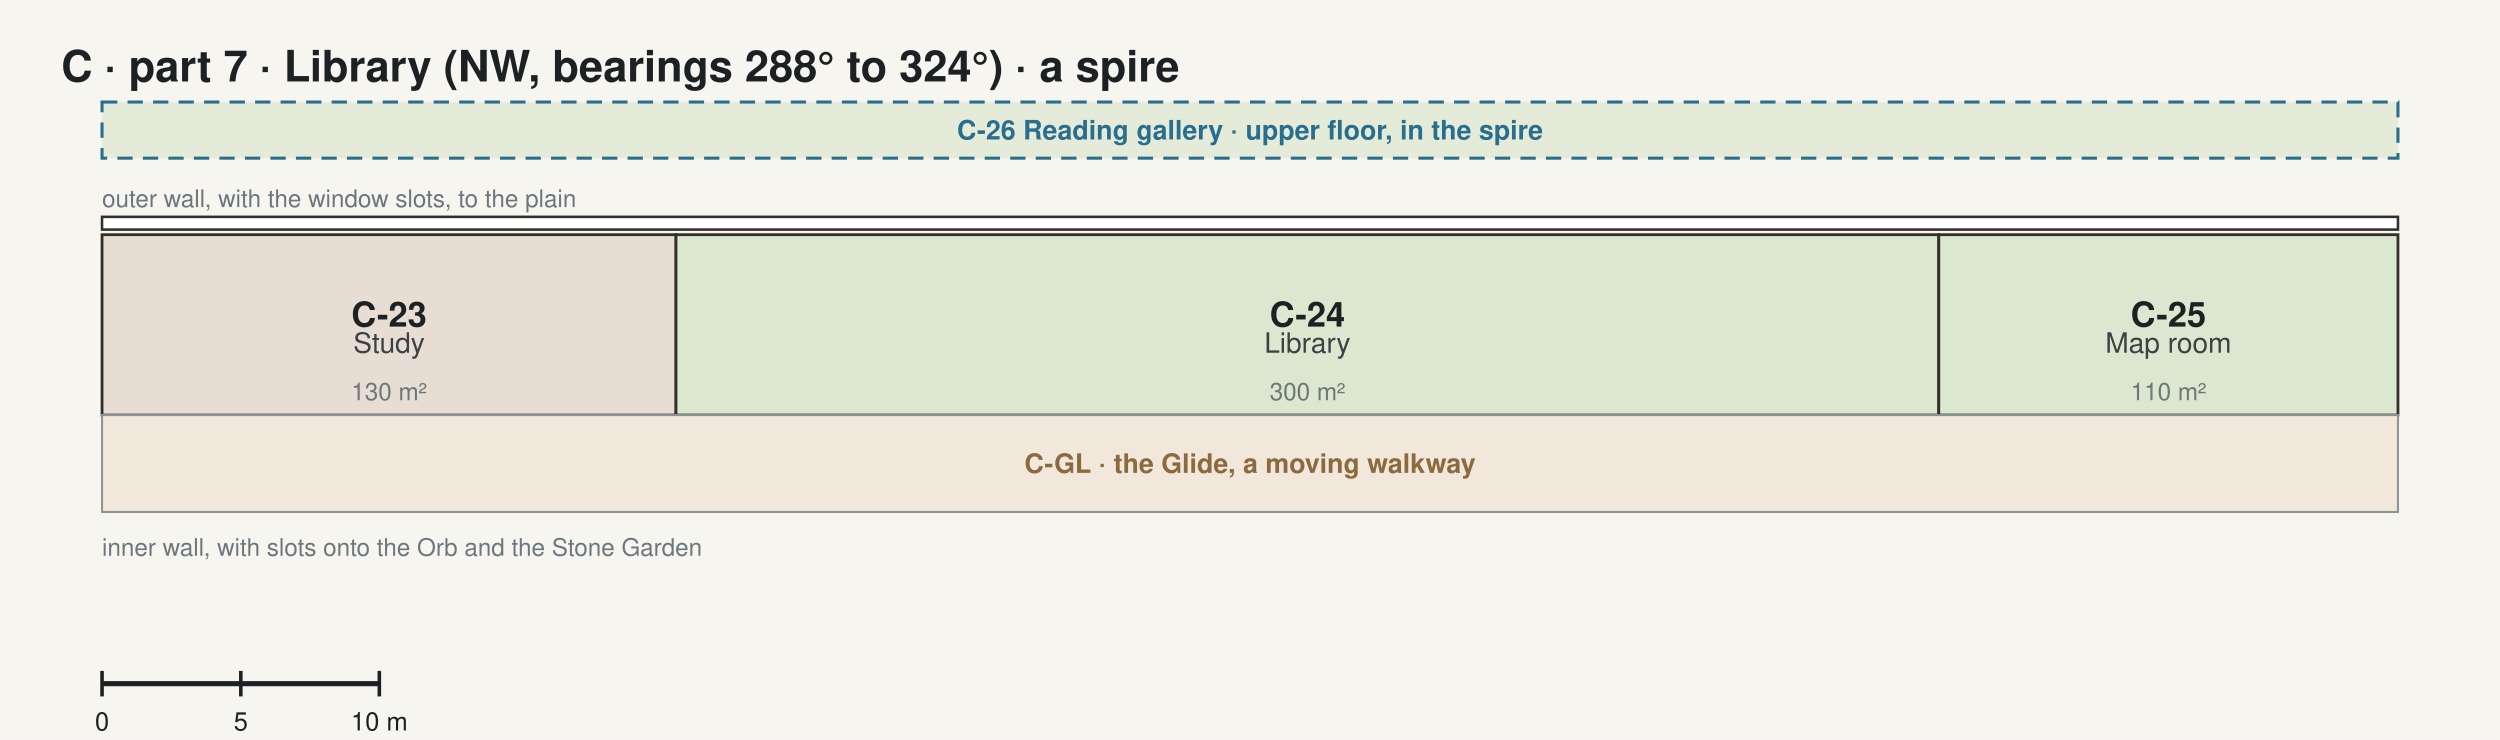
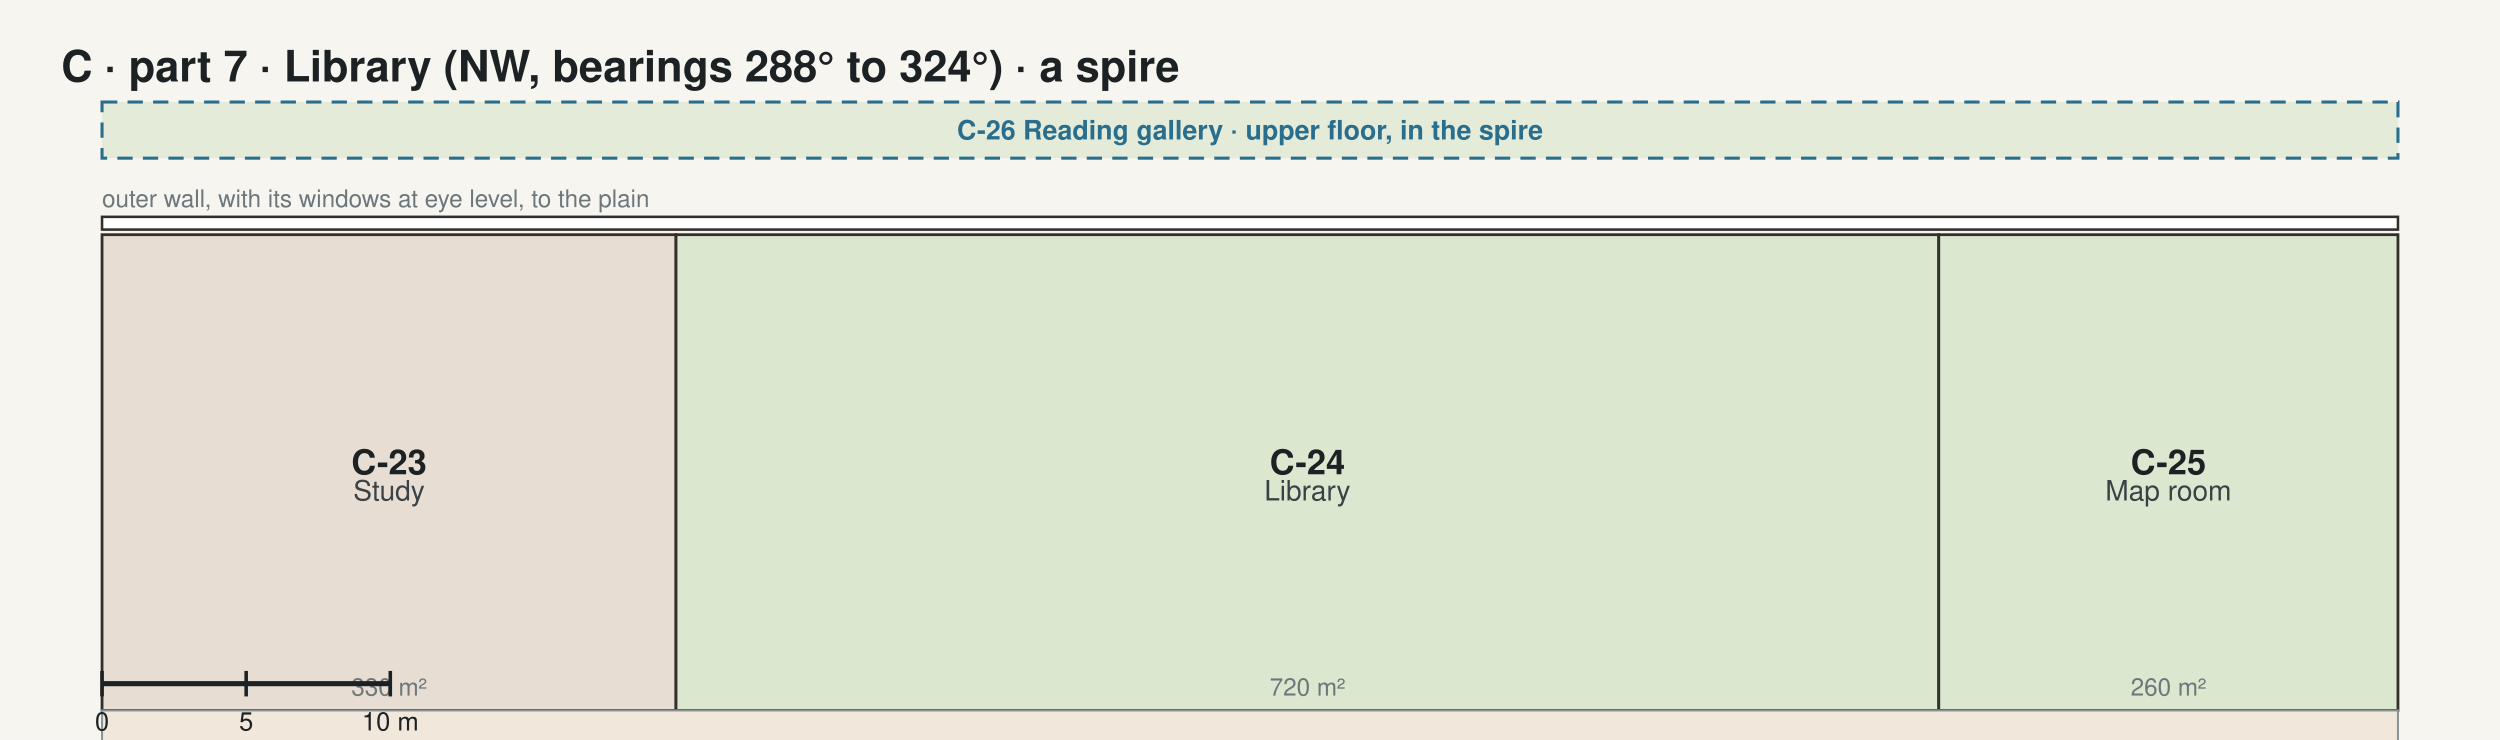
<svg xmlns="http://www.w3.org/2000/svg" viewBox="0 0 980 290" width="980" height="290" font-family="Helvetica, Arial, sans-serif">
  <rect width="980" height="290" fill="#F7F5F0" />
  <text x="24.0" y="26.0" font-size="17.0" font-weight="700" fill="#1C2124" text-anchor="start" dominant-baseline="middle">C · part 7 · Library (NW, bearings 288° to 324°) · a spire</text>
  <rect x="40.0" y="85.0" width="900.0" height="5" fill="#FFFFFF" stroke="#33302C" />
-   <text x="40.0" y="78.0" font-size="9.5" font-weight="400" fill="#6C777C" text-anchor="start" dominant-baseline="middle">outer wall, with the window slots, to the plain</text>
-   <polygon data-code="C-23" points="40.0,92.0 265.0,92.0 265.0,162.7 40.0,162.7" fill="#E8DDD3" fill-opacity="1.00" stroke="#33302C" stroke-width="1.10" />
-   <text x="152.5" y="123.3" font-size="13.5" font-weight="700" fill="#1C2124" text-anchor="middle" dominant-baseline="middle">C-23</text>
-   <text x="152.5" y="134.6" font-size="11.0" font-weight="400" fill="#3A4246" text-anchor="middle" dominant-baseline="middle">Study</text>
-   <text x="152.5" y="153.7" font-size="9.5" font-weight="400" fill="#6C777C" text-anchor="middle" dominant-baseline="middle">130 m²</text>
-   <polygon data-code="C-24" points="265.0,92.0 760.0,92.0 760.0,162.7 265.0,162.7" fill="#DCE7CF" fill-opacity="1.00" stroke="#33302C" stroke-width="1.10" />
-   <text x="512.5" y="123.3" font-size="13.5" font-weight="700" fill="#1C2124" text-anchor="middle" dominant-baseline="middle">C-24</text>
-   <text x="512.5" y="134.6" font-size="11.0" font-weight="400" fill="#3A4246" text-anchor="middle" dominant-baseline="middle">Library</text>
-   <text x="512.5" y="153.7" font-size="9.5" font-weight="400" fill="#6C777C" text-anchor="middle" dominant-baseline="middle">300 m²</text>
-   <polygon data-code="C-25" points="760.0,92.0 940.0,92.0 940.0,162.7 760.0,162.7" fill="#DCE7CF" fill-opacity="1.00" stroke="#33302C" stroke-width="1.10" />
-   <text x="850.0" y="123.3" font-size="13.5" font-weight="700" fill="#1C2124" text-anchor="middle" dominant-baseline="middle">C-25</text>
-   <text x="850.0" y="134.6" font-size="11.0" font-weight="400" fill="#3A4246" text-anchor="middle" dominant-baseline="middle">Map room</text>
-   <text x="850.0" y="153.7" font-size="9.5" font-weight="400" fill="#6C777C" text-anchor="middle" dominant-baseline="middle">110 m²</text>
-   <polygon points="40.0,162.7 940.0,162.7 940.0,200.7 40.0,200.7" fill="#F1E7DA" fill-opacity="1.00" stroke="#8A9395" stroke-width="0.80" />
-   <text x="490.0" y="181.7" font-size="10.5" font-weight="700" fill="#8A6A3E" text-anchor="middle" dominant-baseline="middle">C-GL · the Glide, a moving walkway</text>
-   <text x="40.0" y="214.7" font-size="9.5" font-weight="400" fill="#6C777C" text-anchor="start" dominant-baseline="middle">inner wall, with slots onto the Orb and the Stone Garden</text>
+   <text x="40.0" y="78.0" font-size="9.5" font-weight="400" fill="#6C777C" text-anchor="start" dominant-baseline="middle">outer wall, with its windows at eye level, to the plain</text>
+   <polygon data-code="C-23" points="40.0,92.0 265.0,92.0 265.0,278.5 40.0,278.5" fill="#E8DDD3" fill-opacity="1.00" stroke="#33302C" stroke-width="1.10" />
+   <text x="152.5" y="181.2" font-size="13.5" font-weight="700" fill="#1C2124" text-anchor="middle" dominant-baseline="middle">C-23</text>
+   <text x="152.5" y="192.5" font-size="11.0" font-weight="400" fill="#3A4246" text-anchor="middle" dominant-baseline="middle">Study</text>
+   <text x="152.5" y="269.5" font-size="9.5" font-weight="400" fill="#6C777C" text-anchor="middle" dominant-baseline="middle">330 m²</text>
+   <polygon data-code="C-24" points="265.0,92.0 760.0,92.0 760.0,278.5 265.0,278.5" fill="#DCE7CF" fill-opacity="1.00" stroke="#33302C" stroke-width="1.10" />
+   <text x="512.5" y="181.2" font-size="13.5" font-weight="700" fill="#1C2124" text-anchor="middle" dominant-baseline="middle">C-24</text>
+   <text x="512.5" y="192.5" font-size="11.0" font-weight="400" fill="#3A4246" text-anchor="middle" dominant-baseline="middle">Library</text>
+   <text x="512.5" y="269.5" font-size="9.5" font-weight="400" fill="#6C777C" text-anchor="middle" dominant-baseline="middle">720 m²</text>
+   <polygon data-code="C-25" points="760.0,92.0 940.0,92.0 940.0,278.5 760.0,278.5" fill="#DCE7CF" fill-opacity="1.00" stroke="#33302C" stroke-width="1.10" />
+   <text x="850.0" y="181.2" font-size="13.5" font-weight="700" fill="#1C2124" text-anchor="middle" dominant-baseline="middle">C-25</text>
+   <text x="850.0" y="192.5" font-size="11.0" font-weight="400" fill="#3A4246" text-anchor="middle" dominant-baseline="middle">Map room</text>
+   <text x="850.0" y="269.5" font-size="9.5" font-weight="400" fill="#6C777C" text-anchor="middle" dominant-baseline="middle">260 m²</text>
+   <polygon points="40.0,278.5 940.0,278.5 940.0,318.0 40.0,318.0" fill="#F1E7DA" fill-opacity="1.00" stroke="#8A9395" stroke-width="0.80" />
+   <text x="490.0" y="298.2" font-size="10.5" font-weight="700" fill="#8A6A3E" text-anchor="middle" dominant-baseline="middle">C-GL · the Glide, a moving walkway</text>
+   <text x="40.0" y="332.0" font-size="9.5" font-weight="400" fill="#6C777C" text-anchor="start" dominant-baseline="middle">inner wall, with windows onto the Orb and the Stone Garden</text>
  <polygon data-code="C-26" points="40.0,40.0 940.0,40.0 940.0,62.0 40.0,62.0" fill="#DCE7CF" fill-opacity="0.70" stroke="#2A6E8E" stroke-width="1.20" stroke-dasharray="6 4" />
  <text x="490.0" y="51.0" font-size="10.5" font-weight="700" fill="#2A6E8E" text-anchor="middle" dominant-baseline="middle">C-26 Reading gallery · upper floor, in the spire</text>
-   <line x1="40.0" y1="268.0" x2="148.7" y2="268.0" stroke="#1C2124" stroke-width="2" />
+   <line x1="40.0" y1="268.0" x2="153.0" y2="268.0" stroke="#1C2124" stroke-width="2" />
  <line x1="40.0" y1="263.0" x2="40.0" y2="273.0" stroke="#1C2124" stroke-width="1.4" />
-   <line x1="94.4" y1="263.0" x2="94.4" y2="273.0" stroke="#1C2124" stroke-width="1.4" />
-   <line x1="148.7" y1="263.0" x2="148.7" y2="273.0" stroke="#1C2124" stroke-width="1.4" />
+   <line x1="96.5" y1="263.0" x2="96.5" y2="273.0" stroke="#1C2124" stroke-width="1.4" />
+   <line x1="153.0" y1="263.0" x2="153.0" y2="273.0" stroke="#1C2124" stroke-width="1.4" />
  <text x="40.0" y="283.0" font-size="10.0" font-weight="400" fill="#1C2124" text-anchor="middle" dominant-baseline="middle">0</text>
-   <text x="94.4" y="283.0" font-size="10.0" font-weight="400" fill="#1C2124" text-anchor="middle" dominant-baseline="middle">5</text>
-   <text x="148.7" y="283.0" font-size="10.0" font-weight="400" fill="#1C2124" text-anchor="middle" dominant-baseline="middle">10 m</text>
+   <text x="96.5" y="283.0" font-size="10.0" font-weight="400" fill="#1C2124" text-anchor="middle" dominant-baseline="middle">5</text>
+   <text x="153.0" y="283.0" font-size="10.0" font-weight="400" fill="#1C2124" text-anchor="middle" dominant-baseline="middle">10 m</text>
</svg>
